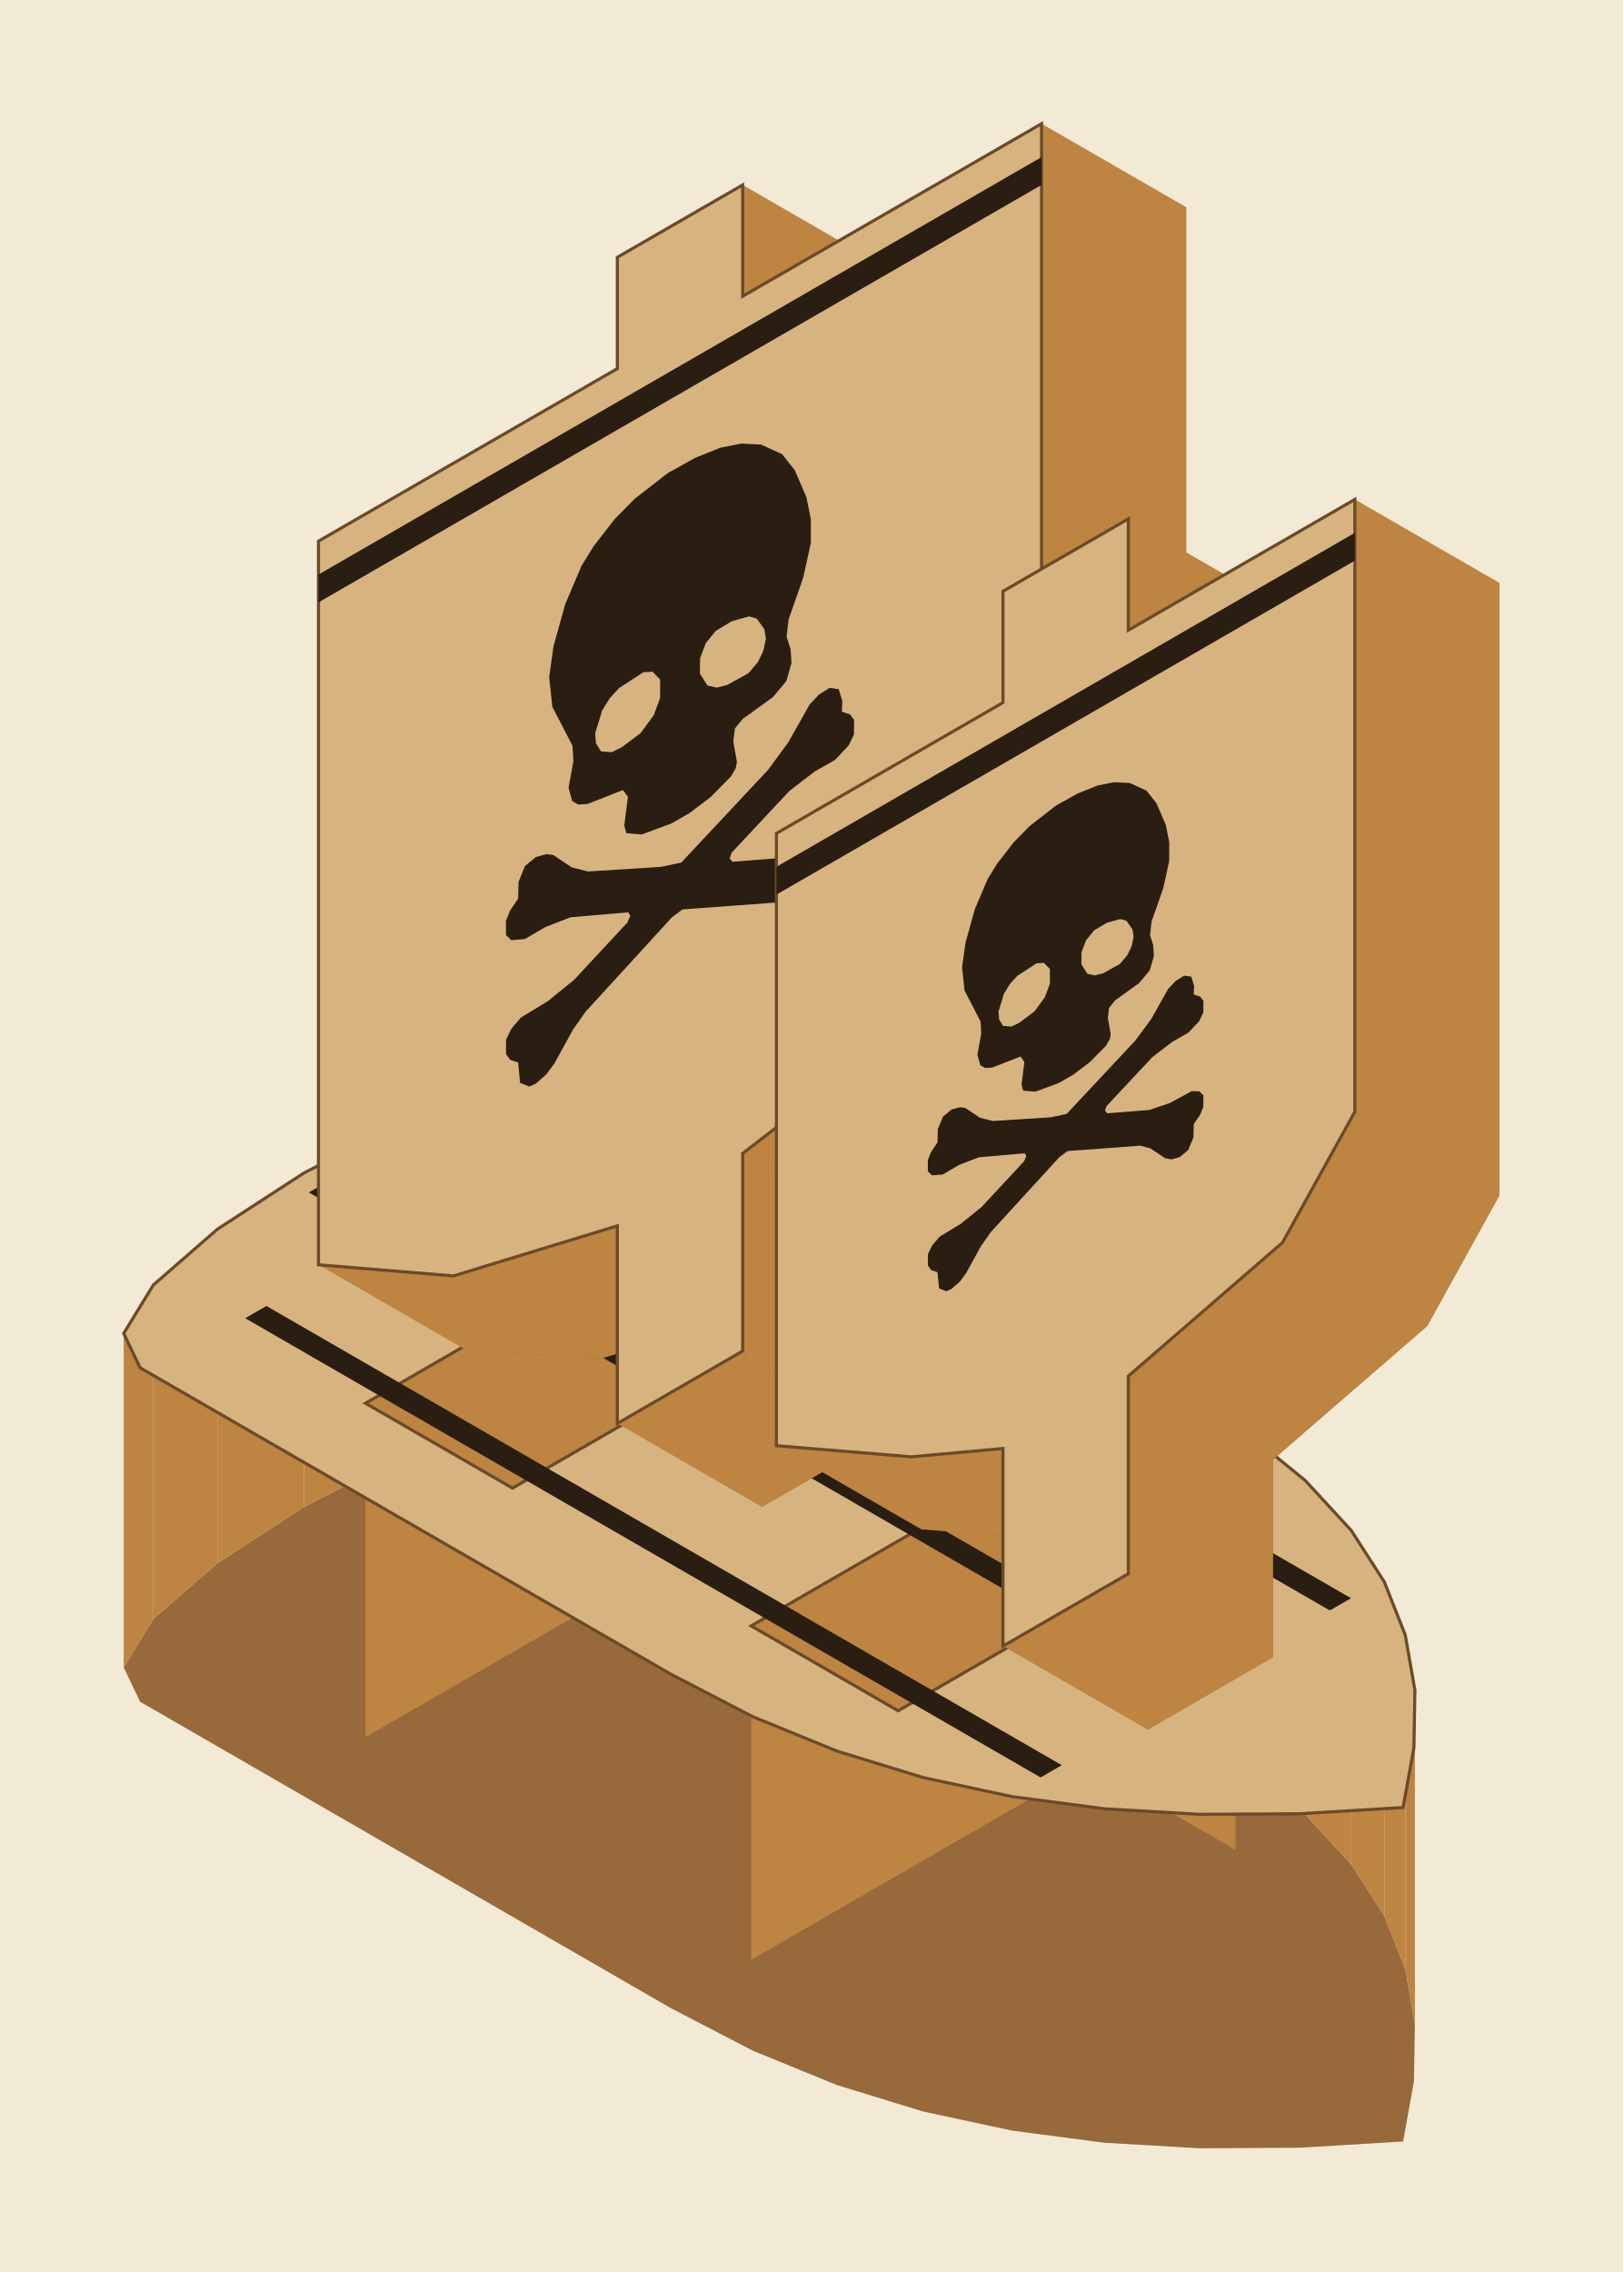
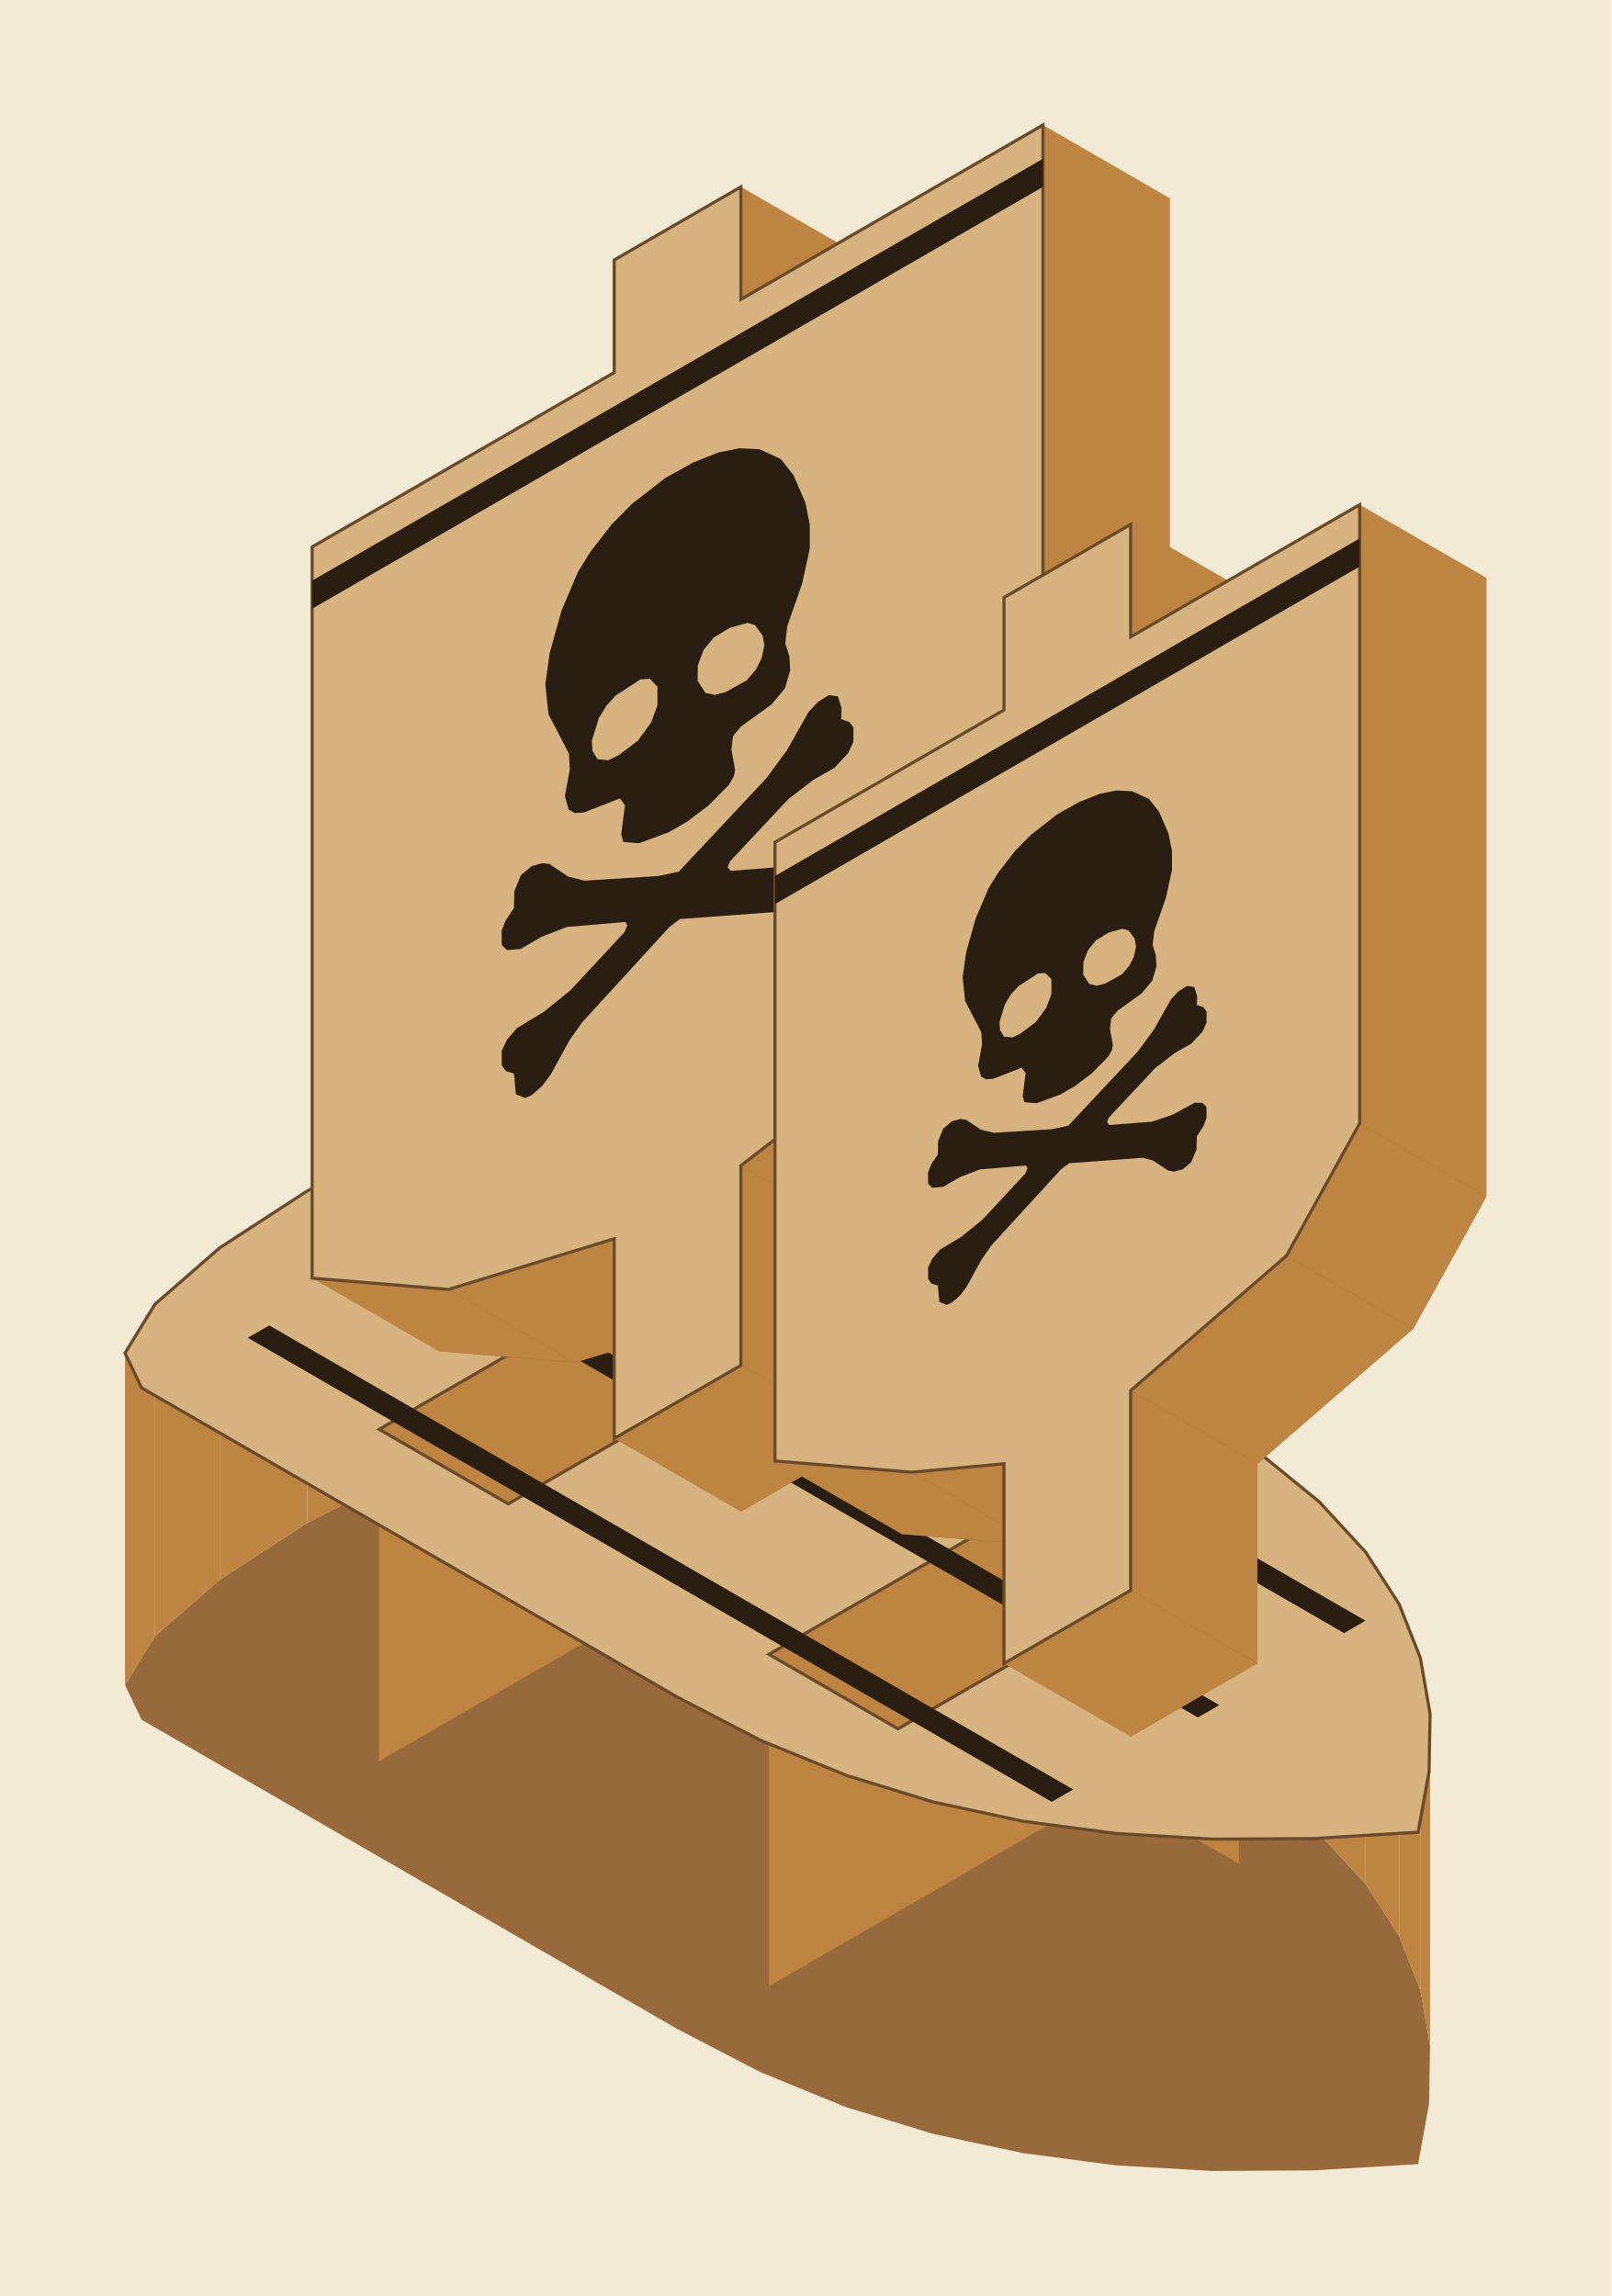
- <svg xmlns="http://www.w3.org/2000/svg" width="262.452" height="367.355" viewBox="0 0 262.452 367.355">
-   <rect width="262.452" height="367.355" fill="#f3ead6" />
+ <svg xmlns="http://www.w3.org/2000/svg" width="257.776" height="367.355" viewBox="0 0 257.776 367.355">
+   <rect width="257.776" height="367.355" fill="#f3ead6" />
  <path d="M103.715 228.35L189.451 277.85L201.404 285.521L211.037 293.372L218.47 301.438L223.824 309.755L227.22 318.359L228.778 327.285L228.619 336.57L226.864 346.25L210.098 347.264L194.016 347.355L178.555 346.456L163.653 344.495L149.247 341.404L135.277 337.112L121.679 331.551L108.391 324.65L22.655 275.15L20 269.595L24.798 261.763L35.15 252.748L49.155 243.65L64.914 235.564L80.527 229.588L94.094 226.817L103.715 228.35Z" fill="hsl(30,45%,41%)" />
-   <path d="M103.715 174.35L189.451 223.85L189.451 277.85L103.715 228.35Z" fill="hsl(32,48%,50%)" />
-   <path d="M189.451 223.85L201.404 231.521L201.404 285.521L189.451 277.85Z" fill="hsl(32,48%,50%)" />
-   <path d="M201.404 231.521L211.037 239.372L211.037 293.372L201.404 285.521Z" fill="hsl(32,48%,50%)" />
-   <path d="M211.037 239.372L218.47 247.438L218.47 301.438L211.037 293.372Z" fill="hsl(32,48%,50%)" />
-   <path d="M218.47 247.438L223.824 255.755L223.824 309.755L218.47 301.438Z" fill="hsl(32,48%,50%)" />
-   <path d="M223.824 255.755L227.22 264.359L227.22 318.359L223.824 309.755Z" fill="hsl(32,48%,50%)" />
-   <path d="M227.22 264.359L228.778 273.285L228.778 327.285L227.22 318.359Z" fill="hsl(32,48%,50%)" />
-   <path d="M20 215.595L24.798 207.763L24.798 261.763L20 269.595Z" fill="hsl(32,48%,50%)" />
-   <path d="M24.798 207.763L35.15 198.748L35.15 252.748L24.798 261.763Z" fill="hsl(32,48%,50%)" />
-   <path d="M35.15 198.748L49.155 189.65L49.155 243.65L35.15 252.748Z" fill="hsl(32,48%,50%)" />
-   <path d="M49.155 189.65L64.914 181.564L64.914 235.564L49.155 243.65Z" fill="hsl(32,48%,50%)" />
-   <path d="M64.914 181.564L80.527 175.588L80.527 229.588L64.914 235.564Z" fill="hsl(32,48%,50%)" />
-   <path d="M80.527 175.588L94.094 172.817L94.094 226.817L80.527 229.588Z" fill="hsl(32,48%,50%)" />
-   <path d="M94.094 172.817L103.715 174.35L103.715 228.35L94.094 226.817Z" fill="hsl(32,48%,50%)" />
-   <path d="M113.653 195.388L137.425 209.112L137.425 263.112L113.653 249.388Z" fill="hsl(32,48%,50%)" />
-   <path d="M59.093 226.888L113.653 195.388L113.653 249.388L59.093 280.888Z" fill="hsl(32,48%,50%)" />
-   <path d="M176.006 231.388L199.779 245.112L199.779 299.113L176.006 285.388Z" fill="hsl(32,48%,50%)" />
-   <path d="M121.447 262.888L176.006 231.388L176.006 285.388L121.447 316.888Z" fill="hsl(32,48%,50%)" />
-   <path d="M103.715 174.35L189.451 223.85L201.404 231.521L211.037 239.372L218.47 247.438L223.824 255.755L227.22 264.359L228.778 273.285L228.619 282.57L226.864 292.25L210.098 293.264L194.016 293.355L178.555 292.456L163.653 290.495L149.247 287.404L135.277 283.112L121.679 277.551L108.391 270.65L22.655 221.15L20 215.595L24.798 207.763L35.15 198.748L49.155 189.65L64.914 181.564L80.527 175.588L94.094 172.817L103.715 174.35ZM113.653 195.388L137.425 209.112L82.865 240.612L59.093 226.888ZM176.006 231.388L199.779 245.112L145.219 276.613L121.447 262.888Z" fill="hsl(36,52%,67%)" fill-rule="evenodd" stroke="#6b4a2a" stroke-width="0.5" />
-   <path d="M89.841 184.16L218.446 258.41L215.016 260.39L86.412 186.14Z" fill="#2a1d12" fill-rule="nonzero" />
-   <path d="M66.458 197.66L195.063 271.91L191.634 273.89L63.029 199.64Z" fill="#2a1d12" fill-rule="nonzero" />
-   <path d="M43.076 211.16L171.681 285.41L168.251 287.39L39.646 213.14Z" fill="#2a1d12" fill-rule="nonzero" />
-   <path d="M54.611 190.1L67.082 197.3L62.405 200L49.935 192.8Z" fill="#2a1d12" fill-rule="nonzero" />
-   <path d="M143.465 43.4L123.2 55.1L123.2 73.1L74.876 101L74.876 218L96.7 219.8L123.2 211.7L123.2 243.65L143.465 231.95L143.465 200L180.098 171.65L191.79 150.5L191.79 33.5L143.465 61.4Z" fill="hsl(30,45%,41%)" />
-   <path d="M51.494 204.5L73.317 206.3L96.7 219.8L74.876 218Z" fill="hsl(32,48%,50%)" />
-   <path d="M73.317 206.3L99.818 198.2L123.2 211.7L96.7 219.8Z" fill="hsl(32,48%,50%)" />
-   <path d="M99.818 230.15L120.083 218.45L143.465 231.95L123.2 243.65Z" fill="hsl(32,48%,50%)" />
-   <path d="M120.083 218.45L120.083 186.5L143.465 200L143.465 231.95Z" fill="hsl(32,48%,50%)" />
-   <path d="M120.083 186.5L156.716 158.15L180.098 171.65L143.465 200Z" fill="hsl(32,48%,50%)" />
-   <path d="M156.716 158.15L168.407 137L191.79 150.5L180.098 171.65Z" fill="hsl(32,48%,50%)" />
-   <path d="M168.407 137L168.407 20L191.79 33.5L191.79 150.5Z" fill="hsl(32,48%,50%)" />
-   <path d="M120.083 47.9L120.083 29.9L143.465 43.4L143.465 61.4Z" fill="hsl(32,48%,50%)" />
-   <path d="M120.083 29.9L99.818 41.6L99.818 59.6L51.494 87.5L51.494 204.5L73.317 206.3L99.818 198.2L99.818 230.15L120.083 218.45L120.083 186.5L156.716 158.15L168.407 137L168.407 20L120.083 47.9Z" fill="hsl(36,52%,67%)" fill-rule="evenodd" stroke="#6b4a2a" stroke-width="0.5" />
-   <path d="M168.407 25.4L51.494 92.9L51.494 97.4L168.407 29.9Z" fill="#2a1d12" fill-rule="nonzero" />
-   <path d="M112.418 74.016L107.992 76.481L102.644 80.631L99.373 83.945L95.984 88.321L94.026 91.488L91.401 97.662L89.501 104.482L88.796 109.503L89.305 114.275L92.576 120.597L92.713 123.074L91.93 127.371L92.517 129.52L93.497 130.085L94.985 129.995L100.725 127.744L101.528 128.841L100.94 133.478L101.273 134.71L103.761 134.925L108.579 133.138L111.517 131.442L114.906 128.875L118.177 125.562L118.961 124.204L119.156 123.187L118.569 119.907L118.823 117.792L120.077 116.254L124.954 112.737L127.129 110.147L127.971 107.241L127.834 104.991L127.187 102.944L127.501 100.184L129.871 93.41L131.105 87.79L131.105 83.945L130.4 80.416L128.5 76.017L126.463 73.439L123.054 71.878L119.881 71.72L116.493 72.387ZM118.314 100.444L121.115 99.664L122.349 100.015L123.583 101.722L123.838 103.272L123.407 105.285L122.545 107.049L120.998 108.87L117.589 110.747L115.905 111.177L114.397 110.849L113.163 108.915L113.202 106.404L114.122 103.995L115.748 101.994ZM104.015 108.7L105.504 108.609L106.738 109.865L106.738 112.85L105.7 115.644L103.604 118.505L100.548 120.812L98.903 121.626L97.16 121.479L96.356 120.156L96.239 118.55L97.355 114.897L98.589 112.896L100.078 111.267ZM134.161 111.222L132.417 112.296L130.909 113.913L127.442 120.054L124.171 124.498L110.146 139.471L106.875 140.161L95.083 140.908L92.459 140.252L89.442 138.239L88.345 138.103L86.641 138.567L84.878 140.037L83.84 142.604L83.781 145.284L82.469 147.241L81.803 148.892L81.822 151.21L82.665 152.013L84.859 151.832L88.208 149.876L92.243 148.315L101.586 147.512L101.919 148.066L101.449 149.152L92.831 158.425L88.6 161.863L84.212 164.532L82.665 166.353L81.822 168.128L81.822 170.435L82.469 171.351L83.781 171.792L84.095 175.095L85.583 175.683L86.641 175.208L88.345 173.704L89.638 171.962L92.654 166.466L94.692 163.571L108.638 148.326L110.342 147.048L125.209 145.951L127.246 146.494L130.263 148.507L131.555 148.756L133.26 148.292L135.003 146.811L136.061 144.255L136.119 141.575L137.432 139.618L138.078 137.956L138.078 135.649L137.236 134.846L135.688 134.812L131.301 137.21L127.07 138.657L118.451 139.336L117.981 138.793L118.314 137.854L127.657 127.869L131.692 124.77L135.042 122.859L137.236 120.506L138.078 118.731L138.098 116.39L137.432 115.508L136.119 115.067L136.198 113.348L135.61 111.425Z" fill="#2a1d12" fill-rule="nonzero" />
-   <path d="M205.819 97.4L185.554 109.1L185.554 127.1L148.921 148.25L148.921 247.25L170.745 249.05L185.554 247.7L185.554 279.65L205.819 267.95L205.819 236L230.761 214.4L242.452 193.25L242.452 94.25L205.819 115.4Z" fill="hsl(30,45%,41%)" />
-   <path d="M125.539 233.75L147.363 235.55L170.745 249.05L148.921 247.25Z" fill="hsl(32,48%,50%)" />
-   <path d="M147.363 235.55L162.172 234.2L185.554 247.7L170.745 249.05Z" fill="hsl(32,48%,50%)" />
-   <path d="M162.172 266.15L182.437 254.45L205.819 267.95L185.554 279.65Z" fill="hsl(32,48%,50%)" />
-   <path d="M182.437 254.45L182.437 222.5L205.819 236L205.819 267.95Z" fill="hsl(32,48%,50%)" />
-   <path d="M182.437 222.5L207.378 200.9L230.761 214.4L205.819 236Z" fill="hsl(32,48%,50%)" />
-   <path d="M207.378 200.9L219.069 179.75L242.452 193.25L230.761 214.4Z" fill="hsl(32,48%,50%)" />
-   <path d="M219.069 179.75L219.069 80.75L242.452 94.25L242.452 193.25Z" fill="hsl(32,48%,50%)" />
-   <path d="M182.437 101.9L182.437 83.9L205.819 97.4L205.819 115.4Z" fill="hsl(32,48%,50%)" />
-   <path d="M182.437 83.9L162.172 95.6L162.172 113.6L125.539 134.75L125.539 233.75L147.363 235.55L162.172 234.2L162.172 266.15L182.437 254.45L182.437 222.5L207.378 200.9L219.069 179.75L219.069 80.75L182.437 101.9Z" fill="hsl(36,52%,67%)" fill-rule="evenodd" stroke="#6b4a2a" stroke-width="0.5" />
-   <path d="M219.069 86.15L125.539 140.15L125.539 144.65L219.069 90.65Z" fill="#2a1d12" fill-rule="nonzero" />
-   <path d="M174.258 128.294L170.753 130.245L166.52 133.531L163.93 136.154L161.248 139.619L159.697 142.126L157.619 147.014L156.115 152.413L155.557 156.388L155.96 160.166L158.55 165.17L158.658 167.131L158.038 170.533L158.503 172.234L159.278 172.682L160.457 172.61L165 170.829L165.636 171.697L165.171 175.368L165.435 176.344L167.404 176.514L171.219 175.099L173.545 173.756L176.227 171.724L178.817 169.101L179.437 168.026L179.592 167.221L179.127 164.624L179.329 162.95L180.321 161.733L184.182 158.948L185.904 156.898L186.57 154.597L186.462 152.815L185.95 151.195L186.198 149.011L188.075 143.648L189.051 139.198L189.051 136.154L188.493 133.361L186.989 129.878L185.376 127.837L182.678 126.601L180.166 126.476L177.483 127.004ZM178.926 149.216L181.143 148.599L182.12 148.876L183.097 150.228L183.298 151.455L182.957 153.048L182.275 154.445L181.05 155.886L178.352 157.373L177.018 157.713L175.824 157.453L174.847 155.922L174.878 153.935L175.607 152.028L176.894 150.443ZM167.606 155.752L168.784 155.68L169.761 156.674L169.761 159.038L168.939 161.249L167.28 163.514L164.861 165.341L163.558 165.985L162.178 165.869L161.542 164.821L161.449 163.55L162.333 160.658L163.31 159.074L164.489 157.784ZM191.471 157.749L190.09 158.599L188.896 159.879L186.152 164.741L183.562 168.259L172.459 180.113L169.87 180.659L160.534 181.25L158.456 180.731L156.068 179.137L155.2 179.03L153.851 179.397L152.455 180.56L151.633 182.593L151.587 184.715L150.548 186.263L150.021 187.571L150.036 189.406L150.703 190.042L152.44 189.898L155.092 188.349L158.286 187.114L165.683 186.478L165.946 186.917L165.574 187.776L158.751 195.118L155.402 197.84L151.928 199.952L150.703 201.394L150.036 202.799L150.036 204.626L150.548 205.351L151.587 205.7L151.835 208.314L153.014 208.78L153.851 208.404L155.2 207.213L156.224 205.834L158.612 201.483L160.224 199.191L171.265 187.123L172.614 186.111L184.384 185.243L185.997 185.673L188.385 187.266L189.408 187.463L190.757 187.096L192.137 185.923L192.975 183.9L193.021 181.778L194.06 180.229L194.572 178.913L194.572 177.087L193.905 176.451L192.68 176.424L189.207 178.322L185.857 179.468L179.034 180.005L178.662 179.576L178.926 178.833L186.322 170.927L189.517 168.474L192.168 166.961L193.905 165.099L194.572 163.693L194.587 161.84L194.06 161.142L193.021 160.793L193.083 159.432L192.618 157.91Z" fill="#2a1d12" fill-rule="nonzero" />
+   <path d="M103.715 175.25L189.451 224.75L189.451 277.85L103.715 228.35Z" fill="hsl(32,48%,50%)" />
+   <path d="M189.451 224.75L201.404 232.421L201.404 285.521L189.451 277.85Z" fill="hsl(32,48%,50%)" />
+   <path d="M201.404 232.421L211.037 240.272L211.037 293.372L201.404 285.521Z" fill="hsl(32,48%,50%)" />
+   <path d="M211.037 240.272L218.47 248.338L218.47 301.438L211.037 293.372Z" fill="hsl(32,48%,50%)" />
+   <path d="M218.47 248.338L223.824 256.655L223.824 309.755L218.47 301.438Z" fill="hsl(32,48%,50%)" />
+   <path d="M223.824 256.655L227.22 265.259L227.22 318.359L223.824 309.755Z" fill="hsl(32,48%,50%)" />
+   <path d="M227.22 265.259L228.778 274.185L228.778 327.285L227.22 318.359Z" fill="hsl(32,48%,50%)" />
+   <path d="M20 216.495L24.798 208.663L24.798 261.763L20 269.595Z" fill="hsl(32,48%,50%)" />
+   <path d="M24.798 208.663L35.15 199.648L35.15 252.748L24.798 261.763Z" fill="hsl(32,48%,50%)" />
+   <path d="M35.15 199.648L49.155 190.55L49.155 243.65L35.15 252.748Z" fill="hsl(32,48%,50%)" />
+   <path d="M49.155 190.55L64.914 182.464L64.914 235.564L49.155 243.65Z" fill="hsl(32,48%,50%)" />
+   <path d="M64.914 182.464L80.527 176.487L80.527 229.588L64.914 235.564Z" fill="hsl(32,48%,50%)" />
+   <path d="M80.527 176.487L94.094 173.717L94.094 226.817L80.527 229.588Z" fill="hsl(32,48%,50%)" />
+   <path d="M94.094 173.717L103.715 175.25L103.715 228.35L94.094 226.817Z" fill="hsl(32,48%,50%)" />
+   <path d="M115.211 197.188L135.866 209.112L135.866 262.213L115.211 250.288Z" fill="hsl(32,48%,50%)" />
+   <path d="M60.652 228.688L115.211 197.188L115.211 250.288L60.652 281.787Z" fill="hsl(32,48%,50%)" />
+   <path d="M177.565 233.188L198.22 245.112L198.22 298.213L177.565 286.287Z" fill="hsl(32,48%,50%)" />
+   <path d="M123.006 264.688L177.565 233.188L177.565 286.287L123.006 317.787Z" fill="hsl(32,48%,50%)" />
+   <path d="M103.715 175.25L189.451 224.75L201.404 232.421L211.037 240.272L218.47 248.338L223.824 256.655L227.22 265.259L228.778 274.185L228.619 283.47L226.864 293.15L210.098 294.164L194.016 294.255L178.555 293.356L163.653 291.395L149.247 288.304L135.277 284.012L121.679 278.451L108.391 271.55L22.655 222.05L20 216.495L24.798 208.663L35.15 199.648L49.155 190.55L64.914 182.464L80.527 176.487L94.094 173.717L103.715 175.25ZM115.211 197.188L135.866 209.112L81.306 240.612L60.652 228.688ZM177.565 233.188L198.22 245.112L143.66 276.613L123.006 264.688Z" fill="hsl(36,52%,67%)" fill-rule="evenodd" stroke="#6b4a2a" stroke-width="0.5" />
+   <path d="M89.841 185.06L218.446 259.31L215.016 261.29L86.412 187.04Z" fill="#2a1d12" fill-rule="nonzero" />
+   <path d="M66.458 198.56L195.063 272.81L191.634 274.79L63.029 200.54Z" fill="#2a1d12" fill-rule="nonzero" />
+   <path d="M43.076 212.06L171.681 286.31L168.251 288.29L39.646 214.04Z" fill="#2a1d12" fill-rule="nonzero" />
+   <path d="M54.611 191L67.082 198.2L62.405 200.9L49.935 193.7Z" fill="#2a1d12" fill-rule="nonzero" />
+   <path d="M138.789 41.6L118.524 53.3L118.524 71.3L70.2 99.2L70.2 216.2L92.024 218L118.524 209.9L118.524 241.85L138.789 230.15L138.789 198.2L175.422 169.85L187.113 148.7L187.113 31.7L138.789 59.6Z" fill="hsl(30,45%,41%)" />
+   <path d="M49.935 204.5L71.759 206.3L92.024 218L70.2 216.2Z" fill="hsl(32,48%,50%)" />
+   <path d="M71.759 206.3L98.259 198.2L118.524 209.9L92.024 218Z" fill="hsl(32,48%,50%)" />
+   <path d="M98.259 230.15L118.524 218.45L138.789 230.15L118.524 241.85Z" fill="hsl(32,48%,50%)" />
+   <path d="M118.524 218.45L118.524 186.5L138.789 198.2L138.789 230.15Z" fill="hsl(32,48%,50%)" />
+   <path d="M118.524 186.5L155.157 158.15L175.422 169.85L138.789 198.2Z" fill="hsl(32,48%,50%)" />
+   <path d="M155.157 158.15L166.848 137L187.113 148.7L175.422 169.85Z" fill="hsl(32,48%,50%)" />
+   <path d="M166.848 137L166.848 20L187.113 31.7L187.113 148.7Z" fill="hsl(32,48%,50%)" />
+   <path d="M118.524 47.9L118.524 29.9L138.789 41.6L138.789 59.6Z" fill="hsl(32,48%,50%)" />
+   <path d="M118.524 29.9L98.259 41.6L98.259 59.6L49.935 87.5L49.935 204.5L71.759 206.3L98.259 198.2L98.259 230.15L118.524 218.45L118.524 186.5L155.157 158.15L166.848 137L166.848 20L118.524 47.9Z" fill="hsl(36,52%,67%)" fill-rule="evenodd" stroke="#6b4a2a" stroke-width="0.5" />
+   <path d="M166.848 25.4L49.935 92.9L49.935 97.4L166.848 29.9Z" fill="#2a1d12" fill-rule="nonzero" />
+   <path d="M110.859 74.016L106.433 76.481L101.085 80.631L97.814 83.945L94.425 88.321L92.467 91.488L89.842 97.662L87.942 104.482L87.237 109.503L87.746 114.275L91.017 120.597L91.154 123.074L90.371 127.371L90.958 129.52L91.938 130.085L93.427 129.995L99.166 127.744L99.969 128.841L99.381 133.478L99.714 134.71L102.202 134.925L107.02 133.138L109.958 131.442L113.347 128.875L116.618 125.562L117.402 124.204L117.598 123.187L117.01 119.907L117.265 117.792L118.518 116.254L123.396 112.737L125.57 110.147L126.412 107.241L126.275 104.991L125.629 102.944L125.942 100.184L128.312 93.41L129.546 87.79L129.546 83.945L128.841 80.416L126.941 76.017L124.904 73.439L121.496 71.878L118.322 71.72L114.934 72.387ZM116.755 100.444L119.556 99.664L120.79 100.015L122.024 101.722L122.279 103.272L121.848 105.285L120.986 107.049L119.439 108.87L116.031 110.747L114.346 111.177L112.838 110.849L111.604 108.915L111.643 106.404L112.564 103.995L114.189 101.994ZM102.456 108.7L103.945 108.609L105.179 109.865L105.179 112.85L104.141 115.644L102.045 118.505L98.989 120.812L97.344 121.626L95.601 121.479L94.798 120.156L94.68 118.55L95.797 114.897L97.031 112.896L98.519 111.267ZM132.602 111.222L130.858 112.296L129.35 113.913L125.883 120.054L122.612 124.498L108.587 139.471L105.316 140.161L93.524 140.908L90.9 140.252L87.883 138.239L86.786 138.103L85.082 138.567L83.319 140.037L82.281 142.604L82.222 145.284L80.91 147.241L80.244 148.892L80.264 151.21L81.106 152.013L83.3 151.832L86.649 149.876L90.684 148.315L100.028 147.512L100.361 148.066L99.89 149.152L91.272 158.425L87.041 161.863L82.653 164.532L81.106 166.353L80.264 168.128L80.264 170.435L80.91 171.351L82.222 171.792L82.536 175.095L84.024 175.683L85.082 175.208L86.786 173.704L88.079 171.962L91.096 166.466L93.133 163.571L107.079 148.326L108.783 147.048L123.65 145.951L125.687 146.494L128.704 148.507L129.997 148.756L131.701 148.292L133.444 146.811L134.502 144.255L134.56 141.575L135.873 139.618L136.519 137.956L136.519 135.649L135.677 134.846L134.13 134.812L129.742 137.21L125.511 138.657L116.892 139.336L116.422 138.793L116.755 137.854L126.099 127.869L130.134 124.77L133.483 122.859L135.677 120.506L136.519 118.731L136.539 116.39L135.873 115.508L134.56 115.067L134.639 113.348L134.051 111.425Z" fill="#2a1d12" fill-rule="nonzero" />
+   <path d="M201.143 95.6L180.878 107.3L180.878 125.3L144.245 146.45L144.245 245.45L166.069 247.25L180.878 245.9L180.878 277.85L201.143 266.15L201.143 234.2L226.084 212.6L237.776 191.45L237.776 92.45L201.143 113.6Z" fill="hsl(30,45%,41%)" />
+   <path d="M123.98 233.75L145.804 235.55L166.069 247.25L144.245 245.45Z" fill="hsl(32,48%,50%)" />
+   <path d="M145.804 235.55L160.613 234.2L180.878 245.9L166.069 247.25Z" fill="hsl(32,48%,50%)" />
+   <path d="M160.613 266.15L180.878 254.45L201.143 266.15L180.878 277.85Z" fill="hsl(32,48%,50%)" />
+   <path d="M180.878 254.45L180.878 222.5L201.143 234.2L201.143 266.15Z" fill="hsl(32,48%,50%)" />
+   <path d="M180.878 222.5L205.819 200.9L226.084 212.6L201.143 234.2Z" fill="hsl(32,48%,50%)" />
+   <path d="M205.819 200.9L217.511 179.75L237.776 191.45L226.084 212.6Z" fill="hsl(32,48%,50%)" />
+   <path d="M217.511 179.75L217.511 80.75L237.776 92.45L237.776 191.45Z" fill="hsl(32,48%,50%)" />
+   <path d="M180.878 101.9L180.878 83.9L201.143 95.6L201.143 113.6Z" fill="hsl(32,48%,50%)" />
+   <path d="M180.878 83.9L160.613 95.6L160.613 113.6L123.98 134.75L123.98 233.75L145.804 235.55L160.613 234.2L160.613 266.15L180.878 254.45L180.878 222.5L205.819 200.9L217.511 179.75L217.511 80.75L180.878 101.9Z" fill="hsl(36,52%,67%)" fill-rule="evenodd" stroke="#6b4a2a" stroke-width="0.5" />
+   <path d="M217.511 86.15L123.98 140.15L123.98 144.65L217.511 90.65Z" fill="#2a1d12" fill-rule="nonzero" />
+   <path d="M172.699 128.294L169.195 130.245L164.961 133.531L162.372 136.154L159.689 139.619L158.138 142.126L156.06 147.014L154.556 152.413L153.998 156.388L154.401 160.166L156.991 165.17L157.099 167.131L156.479 170.533L156.944 172.234L157.72 172.682L158.898 172.61L163.442 170.829L164.077 171.697L163.612 175.368L163.876 176.344L165.845 176.514L169.66 175.099L171.986 173.756L174.668 171.724L177.258 169.101L177.878 168.026L178.033 167.221L177.568 164.624L177.77 162.95L178.762 161.733L182.623 158.948L184.345 156.898L185.012 154.597L184.903 152.815L184.391 151.195L184.639 149.011L186.516 143.648L187.493 139.198L187.493 136.154L186.934 133.361L185.43 129.878L183.818 127.837L181.119 126.601L178.607 126.476L175.925 127.004ZM177.367 149.216L179.584 148.599L180.561 148.876L181.538 150.228L181.74 151.455L181.398 153.048L180.716 154.445L179.491 155.886L176.793 157.373L175.459 157.713L174.265 157.453L173.288 155.922L173.319 153.935L174.048 152.028L175.335 150.443ZM166.047 155.752L167.225 155.68L168.202 156.674L168.202 159.038L167.38 161.249L165.721 163.514L163.302 165.341L161.999 165.985L160.619 165.869L159.984 164.821L159.89 163.55L160.774 160.658L161.751 159.074L162.93 157.784ZM189.912 157.749L188.532 158.599L187.338 159.879L184.593 164.741L182.003 168.259L170.9 180.113L168.311 180.659L158.976 181.25L156.898 180.731L154.51 179.137L153.641 179.03L152.292 179.397L150.896 180.56L150.075 182.593L150.028 184.715L148.989 186.263L148.462 187.571L148.477 189.406L149.144 190.042L150.881 189.898L153.533 188.349L156.727 187.114L164.124 186.478L164.387 186.917L164.015 187.776L157.192 195.118L153.843 197.84L150.369 199.952L149.144 201.394L148.477 202.799L148.477 204.626L148.989 205.351L150.028 205.7L150.276 208.314L151.455 208.78L152.292 208.404L153.641 207.213L154.665 205.834L157.053 201.483L158.665 199.191L169.706 187.123L171.055 186.111L182.825 185.243L184.438 185.673L186.826 187.266L187.849 187.463L189.198 187.096L190.579 185.923L191.416 183.9L191.462 181.778L192.501 180.229L193.013 178.913L193.013 177.087L192.346 176.451L191.121 176.424L187.648 178.322L184.298 179.468L177.475 180.005L177.103 179.576L177.367 178.833L184.763 170.927L187.958 168.474L190.61 166.961L192.346 165.099L193.013 163.693L193.029 161.84L192.501 161.142L191.462 160.793L191.524 159.432L191.059 157.91Z" fill="#2a1d12" fill-rule="nonzero" />
</svg>
